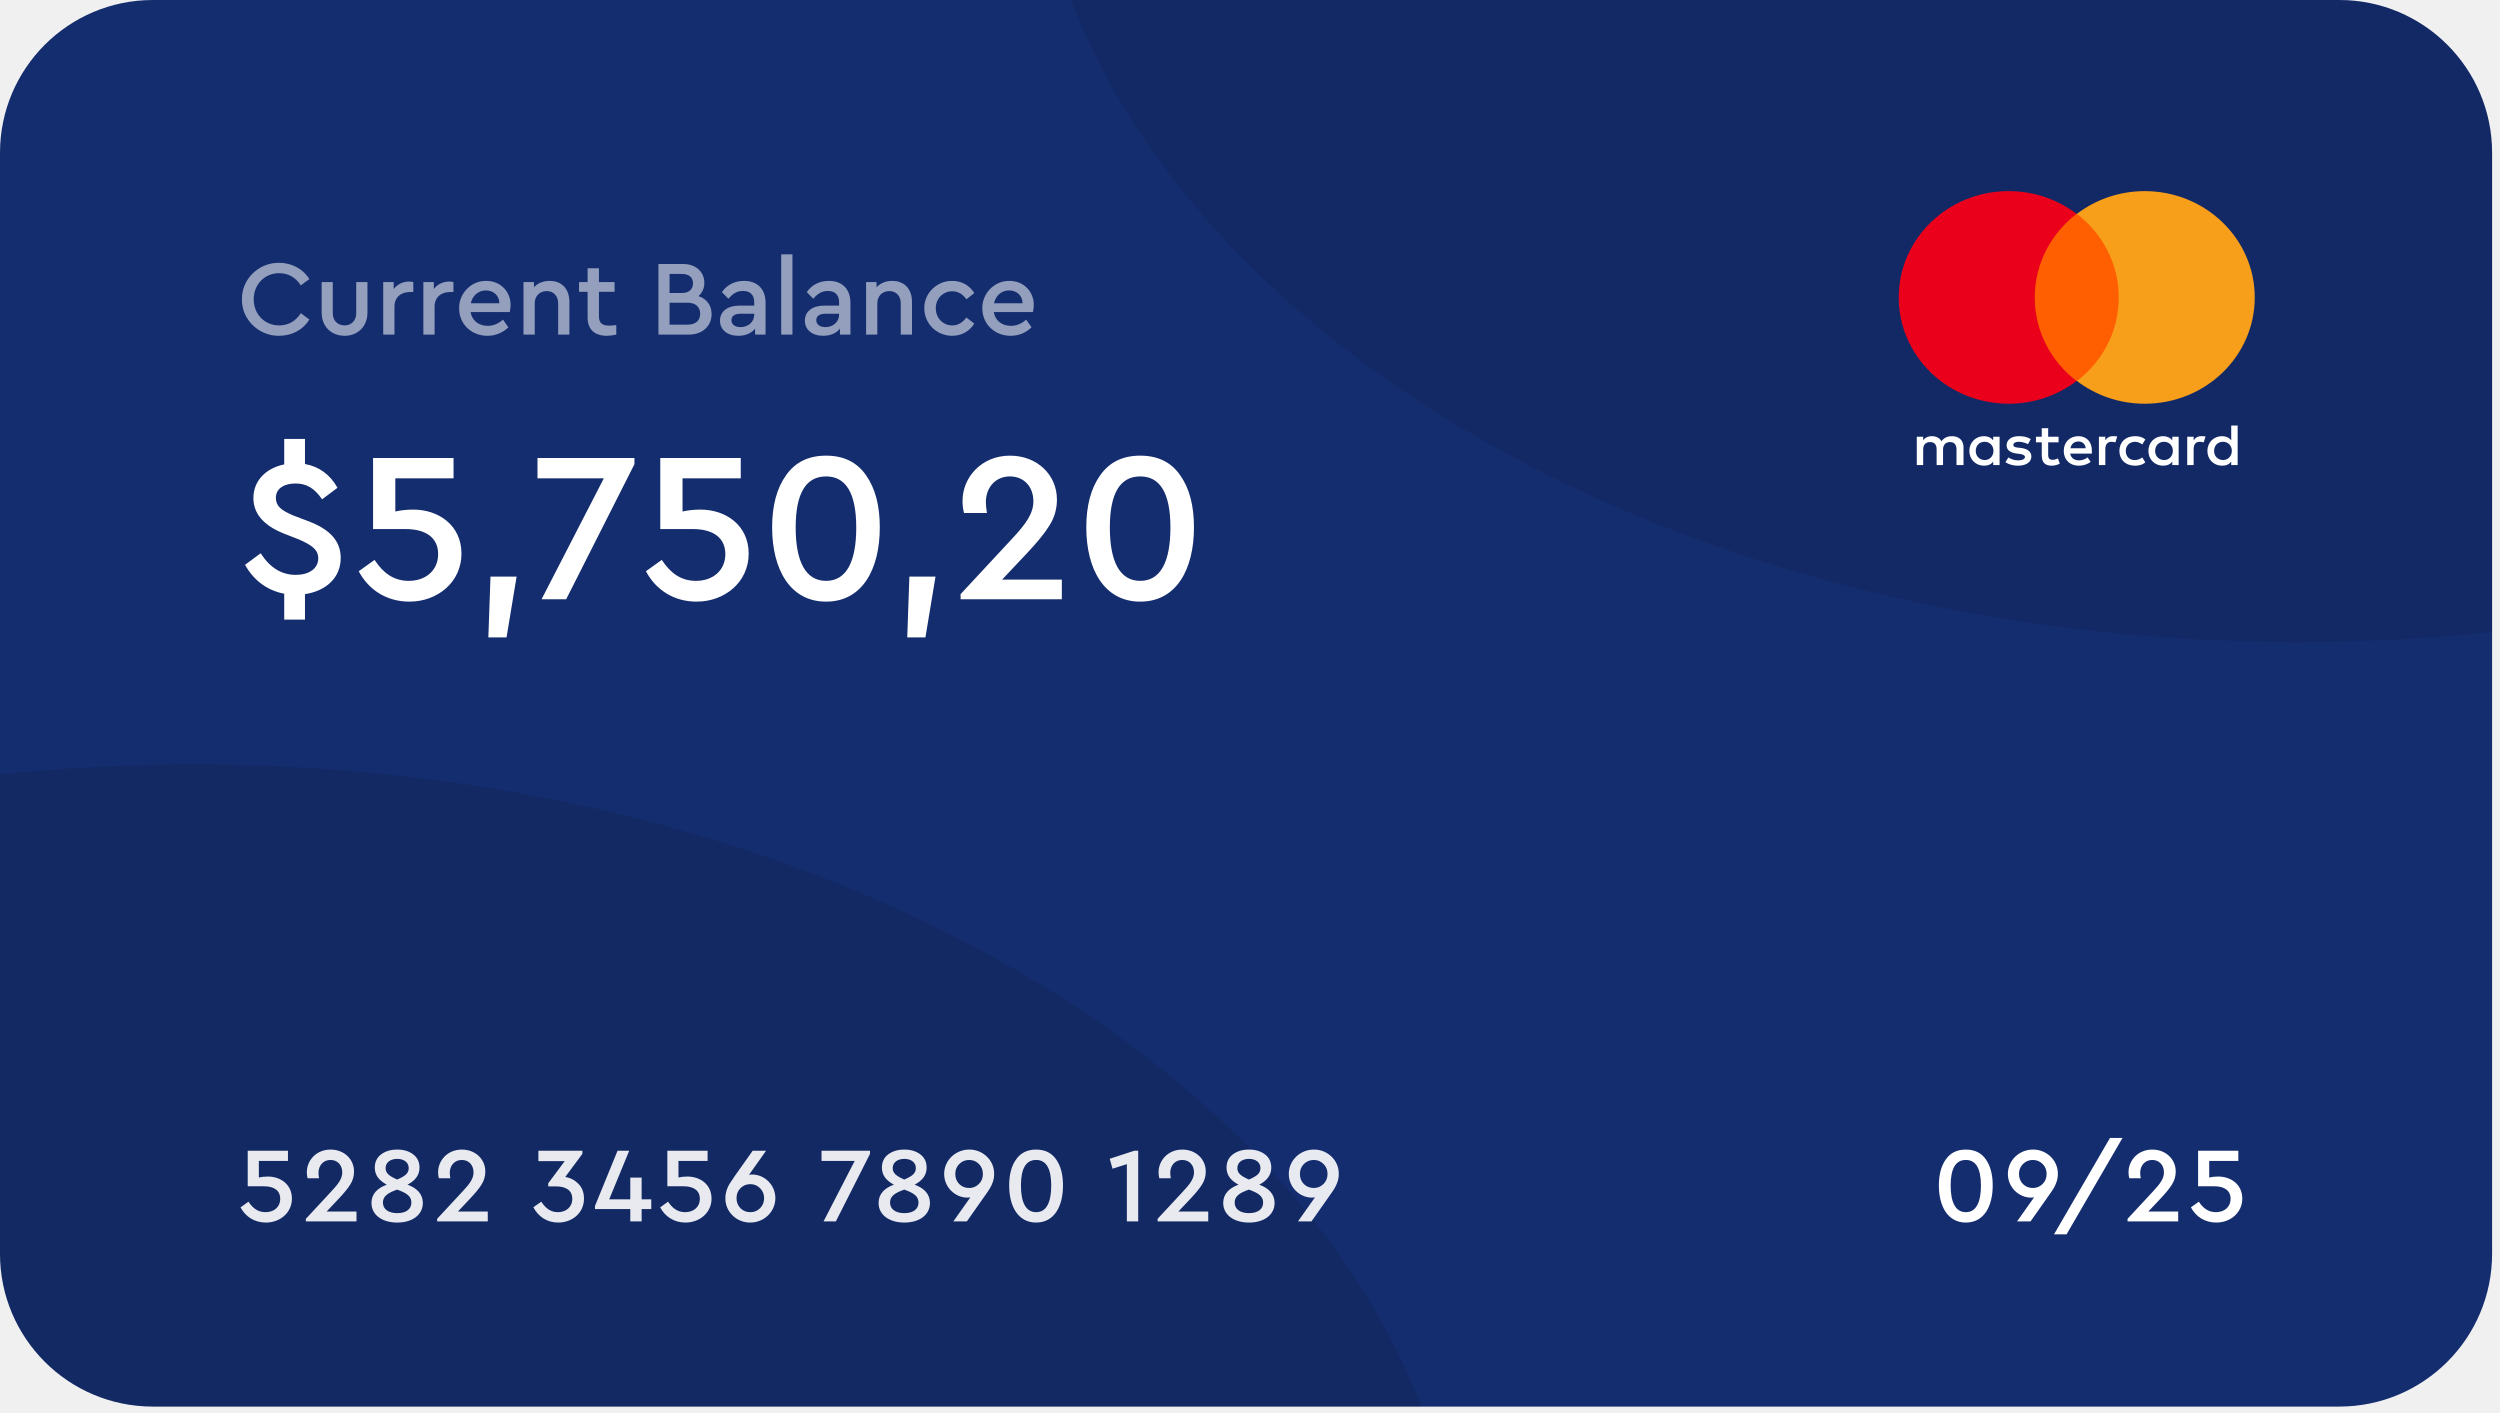
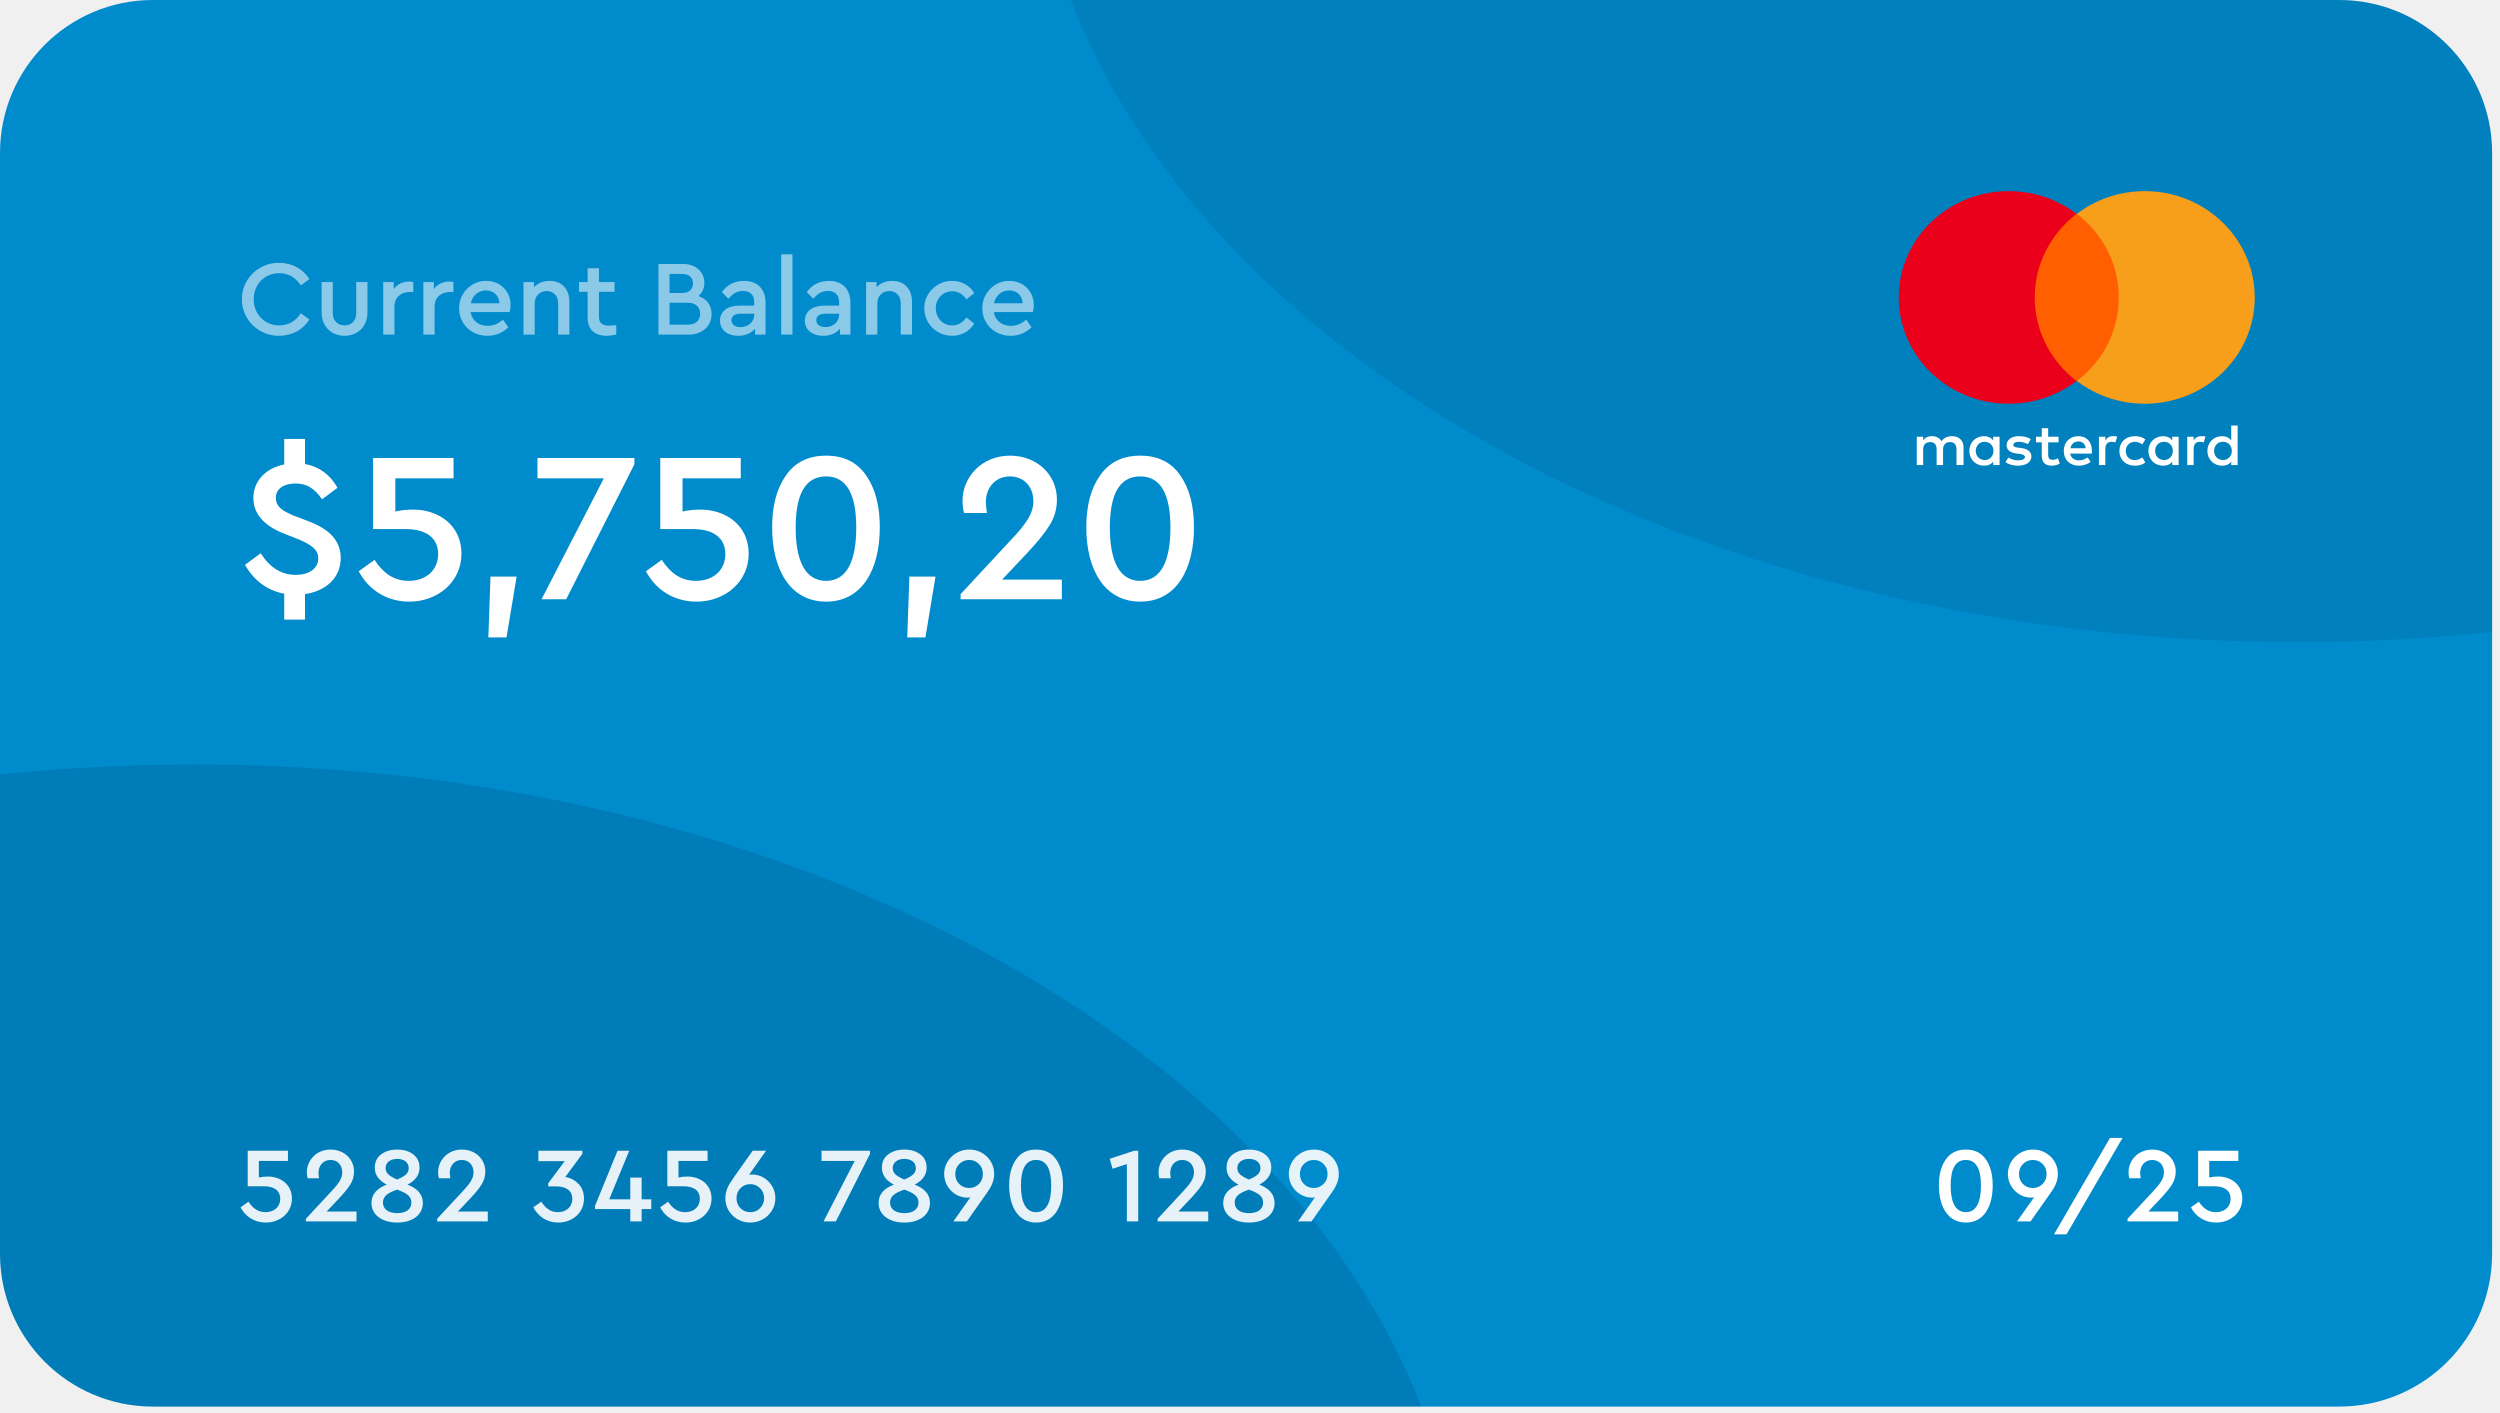
<svg xmlns="http://www.w3.org/2000/svg" width="285" height="161" viewBox="0 0 285 161" fill="none">
-   <rect width="284.099" height="160.35" rx="17.429" fill="#142D6F" />
+   <rect width="284.099" height="160.35" rx="17.429" fill="#008BCD" />
  <mask id="mask0_0_3806" style="mask-type:alpha" maskUnits="userSpaceOnUse" x="0" y="-1" width="285" height="162">
    <rect y="-0" width="284.099" height="160.35" rx="17.429" fill="#ED713C" />
  </mask>
  <g mask="url(#mask0_0_3806)">
    <ellipse opacity="0.1" cx="22.097" cy="185.621" rx="144.755" ry="98.476" fill="black" />
    <ellipse opacity="0.08" cx="262.002" cy="-25.273" rx="144.755" ry="98.476" fill="black" />
  </g>
  <path d="M221.032 135.138C221.032 137.517 222.044 139.372 224.106 139.372C226.18 139.372 227.169 137.517 227.169 135.138C227.169 133.906 226.912 132.918 226.388 132.173C225.875 131.429 225.119 131.051 224.106 131.051C223.094 131.051 222.337 131.429 221.813 132.186C221.288 132.93 221.032 133.918 221.032 135.138ZM225.827 135.15C225.827 137.054 225.29 138.188 224.106 138.188C222.923 138.188 222.374 137.054 222.374 135.15C222.374 133.21 222.947 132.234 224.106 132.234C225.253 132.234 225.827 133.21 225.827 135.15ZM234.595 133.845C234.632 132.259 233.278 131.027 231.753 131.051C230.215 131.051 228.898 132.259 228.898 133.833C228.898 135.358 230.154 136.529 231.533 136.529C231.667 136.529 231.777 136.517 231.887 136.492L229.947 139.238H231.484L233.485 136.395C233.766 136.004 233.973 135.699 234.107 135.48C234.241 135.248 234.363 135.004 234.449 134.736C234.546 134.455 234.595 134.162 234.595 133.845ZM233.314 133.833C233.314 134.284 233.168 134.662 232.863 134.967C232.558 135.272 232.192 135.431 231.753 135.431C231.301 135.431 230.923 135.285 230.618 134.98C230.313 134.675 230.166 134.284 230.166 133.833C230.166 133.381 230.313 133.003 230.618 132.698C230.923 132.393 231.301 132.234 231.753 132.234C232.192 132.234 232.558 132.393 232.863 132.698C233.168 133.003 233.314 133.381 233.314 133.833ZM234.159 140.714H235.587L241.968 129.721H240.54L234.159 140.714ZM244.909 138.115L246.324 136.614C246.885 136.017 247.312 135.504 247.593 135.053C247.886 134.601 248.032 134.101 248.032 133.552C248.032 132.137 246.897 131.051 245.36 131.051C243.713 131.051 242.652 132.308 242.652 133.625C242.652 133.869 242.676 134.101 242.737 134.321H244.042C244.006 134.077 243.981 133.869 243.981 133.698C243.981 132.869 244.531 132.234 245.348 132.234C246.165 132.234 246.69 132.832 246.69 133.65C246.69 134.333 246.3 134.919 245.409 135.858L242.542 138.945V139.238H248.313V138.115H244.909ZM255.621 136.639C255.621 135.016 254.315 134.126 252.875 134.126C252.509 134.126 252.168 134.162 251.851 134.235V132.344H255.169V131.185H250.582V135.236H252.436C253.62 135.236 254.291 135.748 254.291 136.663C254.291 137.59 253.583 138.188 252.619 138.188C251.753 138.188 251.155 137.737 250.667 136.993L249.764 137.639C250.313 138.676 251.326 139.372 252.656 139.372C254.254 139.372 255.621 138.262 255.621 136.639Z" fill="white" />
  <path opacity="0.9" d="M33.279 136.639C33.279 135.016 31.974 134.126 30.534 134.126C30.168 134.126 29.826 134.162 29.509 134.235V132.344H32.828V131.185H28.24V135.236H30.095C31.278 135.236 31.949 135.748 31.949 136.663C31.949 137.59 31.241 138.188 30.278 138.188C29.411 138.188 28.814 137.737 28.326 136.993L27.423 137.639C27.972 138.676 28.984 139.372 30.314 139.372C31.913 139.372 33.279 138.262 33.279 136.639ZM37.236 138.115L38.651 136.614C39.212 136.017 39.639 135.504 39.92 135.053C40.213 134.601 40.359 134.101 40.359 133.552C40.359 132.137 39.224 131.051 37.687 131.051C36.04 131.051 34.979 132.308 34.979 133.625C34.979 133.869 35.003 134.101 35.064 134.321H36.369C36.333 134.077 36.308 133.869 36.308 133.698C36.308 132.869 36.858 132.234 37.675 132.234C38.492 132.234 39.017 132.832 39.017 133.65C39.017 134.333 38.627 134.919 37.736 135.858L34.869 138.945V139.238H40.64V138.115H37.236ZM48.204 137.139C48.204 136.114 47.52 135.443 46.459 135.053C47.35 134.577 47.825 133.955 47.825 133.113C47.825 132.466 47.581 131.954 47.106 131.6C46.63 131.234 46.02 131.051 45.288 131.051C44.544 131.051 43.934 131.234 43.446 131.6C42.97 131.954 42.726 132.466 42.726 133.113C42.726 133.979 43.214 134.577 44.092 135.053C43.019 135.443 42.347 136.114 42.347 137.139C42.347 138.493 43.555 139.372 45.288 139.372C47.008 139.372 48.204 138.493 48.204 137.139ZM43.958 133.162C43.958 132.515 44.507 132.112 45.288 132.112C46.056 132.112 46.593 132.515 46.593 133.162C46.593 133.759 46.191 134.077 45.276 134.467C44.361 134.065 43.958 133.747 43.958 133.162ZM46.898 137.09C46.898 137.822 46.325 138.298 45.288 138.298C44.251 138.298 43.653 137.822 43.653 137.09C43.653 136.37 44.202 135.992 45.276 135.614C46.349 136.004 46.898 136.358 46.898 137.09ZM52.202 138.115L53.617 136.614C54.179 136.017 54.606 135.504 54.886 135.053C55.179 134.601 55.325 134.101 55.325 133.552C55.325 132.137 54.191 131.051 52.654 131.051C51.007 131.051 49.945 132.308 49.945 133.625C49.945 133.869 49.969 134.101 50.03 134.321H51.336C51.299 134.077 51.275 133.869 51.275 133.698C51.275 132.869 51.824 132.234 52.641 132.234C53.459 132.234 53.983 132.832 53.983 133.65C53.983 134.333 53.593 134.919 52.702 135.858L49.835 138.945V139.238H55.606V138.115H52.202ZM66.574 136.651C66.574 135.956 66.367 135.394 65.952 134.967C65.537 134.54 65.037 134.272 64.439 134.174L66.391 131.539V131.185H61.377V132.369H64.378L62.499 134.894V135.248H63.39C64.573 135.248 65.244 135.748 65.244 136.663C65.244 137.578 64.561 138.188 63.597 138.188C62.767 138.188 62.194 137.737 61.706 136.993L60.803 137.627C61.34 138.664 62.328 139.372 63.634 139.372C65.22 139.372 66.574 138.286 66.574 136.651ZM74.244 136.724H73.146V134.248H71.853V136.724H69.45L71.731 131.185H70.401L67.827 137.481V137.834H71.853V139.238H73.146V137.834H74.244V136.724ZM81.116 136.639C81.116 135.016 79.811 134.126 78.371 134.126C78.005 134.126 77.663 134.162 77.346 134.235V132.344H80.665V131.185H76.077V135.236H77.932C79.115 135.236 79.786 135.748 79.786 136.663C79.786 137.59 79.079 138.188 78.115 138.188C77.249 138.188 76.651 137.737 76.163 136.993L75.26 137.639C75.809 138.676 76.822 139.372 78.151 139.372C79.75 139.372 81.116 138.262 81.116 136.639ZM88.391 136.59C88.391 135.065 87.147 133.894 85.744 133.894C85.61 133.894 85.5 133.906 85.39 133.93L87.33 131.185H85.805L83.792 134.028C83.511 134.431 83.304 134.736 83.17 134.955C83.035 135.175 82.926 135.419 82.828 135.699C82.743 135.968 82.694 136.261 82.694 136.578C82.657 138.164 84.011 139.396 85.537 139.372C87.074 139.372 88.391 138.164 88.391 136.59ZM87.11 136.59C87.11 137.041 86.952 137.432 86.647 137.737C86.342 138.042 85.976 138.188 85.537 138.188C85.085 138.188 84.719 138.042 84.414 137.737C84.109 137.432 83.963 137.041 83.963 136.59C83.963 136.139 84.109 135.76 84.414 135.455C84.719 135.15 85.085 134.992 85.537 134.992C85.976 134.992 86.342 135.15 86.647 135.455C86.952 135.76 87.11 136.139 87.11 136.59ZM93.654 131.185V132.344H97.436L93.886 139.238H95.289L99.181 131.539V131.185H93.654ZM106.015 137.139C106.015 136.114 105.332 135.443 104.27 135.053C105.161 134.577 105.637 133.955 105.637 133.113C105.637 132.466 105.393 131.954 104.917 131.6C104.441 131.234 103.831 131.051 103.099 131.051C102.355 131.051 101.745 131.234 101.257 131.6C100.781 131.954 100.537 132.466 100.537 133.113C100.537 133.979 101.025 134.577 101.904 135.053C100.83 135.443 100.159 136.114 100.159 137.139C100.159 138.493 101.367 139.372 103.099 139.372C104.819 139.372 106.015 138.493 106.015 137.139ZM101.769 133.162C101.769 132.515 102.318 132.112 103.099 132.112C103.868 132.112 104.405 132.515 104.405 133.162C104.405 133.759 104.002 134.077 103.087 134.467C102.172 134.065 101.769 133.747 101.769 133.162ZM104.71 137.09C104.71 137.822 104.136 138.298 103.099 138.298C102.062 138.298 101.464 137.822 101.464 137.09C101.464 136.37 102.013 135.992 103.087 135.614C104.161 136.004 104.71 136.358 104.71 137.09ZM113.332 133.845C113.369 132.259 112.014 131.027 110.489 131.051C108.952 131.051 107.634 132.259 107.634 133.833C107.634 135.358 108.891 136.529 110.27 136.529C110.404 136.529 110.514 136.517 110.624 136.492L108.684 139.238H110.221L112.222 136.395C112.502 136.004 112.71 135.699 112.844 135.48C112.978 135.248 113.1 135.004 113.186 134.736C113.283 134.455 113.332 134.162 113.332 133.845ZM112.051 133.833C112.051 134.284 111.905 134.662 111.6 134.967C111.295 135.272 110.929 135.431 110.489 135.431C110.038 135.431 109.66 135.285 109.355 134.98C109.05 134.675 108.903 134.284 108.903 133.833C108.903 133.381 109.05 133.003 109.355 132.698C109.66 132.393 110.038 132.234 110.489 132.234C110.929 132.234 111.295 132.393 111.6 132.698C111.905 133.003 112.051 133.381 112.051 133.833ZM115.045 135.138C115.045 137.517 116.057 139.372 118.119 139.372C120.193 139.372 121.182 137.517 121.182 135.138C121.182 133.906 120.925 132.918 120.401 132.173C119.888 131.429 119.132 131.051 118.119 131.051C117.107 131.051 116.35 131.429 115.826 132.186C115.301 132.93 115.045 133.918 115.045 135.138ZM119.84 135.15C119.84 137.054 119.303 138.188 118.119 138.188C116.936 138.188 116.387 137.054 116.387 135.15C116.387 133.21 116.96 132.234 118.119 132.234C119.266 132.234 119.84 133.21 119.84 135.15ZM129.304 131.185L126.51 132.1L126.827 133.235L128.462 132.71V139.238H129.755V131.185H129.304ZM134.335 138.115L135.75 136.614C136.311 136.017 136.738 135.504 137.019 135.053C137.312 134.601 137.458 134.101 137.458 133.552C137.458 132.137 136.323 131.051 134.786 131.051C133.139 131.051 132.078 132.308 132.078 133.625C132.078 133.869 132.102 134.101 132.163 134.321H133.468C133.432 134.077 133.407 133.869 133.407 133.698C133.407 132.869 133.956 132.234 134.774 132.234C135.591 132.234 136.116 132.832 136.116 133.65C136.116 134.333 135.726 134.919 134.835 135.858L131.968 138.945V139.238H137.739V138.115H134.335ZM145.303 137.139C145.303 136.114 144.62 135.443 143.558 135.053C144.449 134.577 144.925 133.955 144.925 133.113C144.925 132.466 144.681 131.954 144.205 131.6C143.729 131.234 143.119 131.051 142.387 131.051C141.643 131.051 141.033 131.234 140.545 131.6C140.069 131.954 139.825 132.466 139.825 133.113C139.825 133.979 140.313 134.577 141.191 135.053C140.118 135.443 139.446 136.114 139.446 137.139C139.446 138.493 140.654 139.372 142.387 139.372C144.107 139.372 145.303 138.493 145.303 137.139ZM141.057 133.162C141.057 132.515 141.606 132.112 142.387 132.112C143.155 132.112 143.692 132.515 143.692 133.162C143.692 133.759 143.29 134.077 142.375 134.467C141.46 134.065 141.057 133.747 141.057 133.162ZM143.997 137.09C143.997 137.822 143.424 138.298 142.387 138.298C141.35 138.298 140.752 137.822 140.752 137.09C140.752 136.37 141.301 135.992 142.375 135.614C143.448 136.004 143.997 136.358 143.997 137.09ZM152.62 133.845C152.656 132.259 151.302 131.027 149.777 131.051C148.24 131.051 146.922 132.259 146.922 133.833C146.922 135.358 148.179 136.529 149.557 136.529C149.692 136.529 149.801 136.517 149.911 136.492L147.971 139.238H149.509L151.509 136.395C151.79 136.004 151.997 135.699 152.132 135.48C152.266 135.248 152.388 135.004 152.473 134.736C152.571 134.455 152.62 134.162 152.62 133.845ZM151.339 133.833C151.339 134.284 151.192 134.662 150.887 134.967C150.582 135.272 150.216 135.431 149.777 135.431C149.326 135.431 148.947 135.285 148.642 134.98C148.337 134.675 148.191 134.284 148.191 133.833C148.191 133.381 148.337 133.003 148.642 132.698C148.947 132.393 149.326 132.234 149.777 132.234C150.216 132.234 150.582 132.393 150.887 132.698C151.192 133.003 151.339 133.381 151.339 133.833Z" fill="white" />
  <path d="M231.262 24.38H242.235V43.433H231.262V24.38Z" fill="#FF5F00" />
  <path d="M223.842 53.021V51.002C223.842 50.227 223.354 49.723 222.518 49.723C222.1 49.723 221.647 49.857 221.333 50.295C221.09 49.925 220.741 49.723 220.219 49.723C219.87 49.723 219.522 49.824 219.243 50.194V49.79H218.512V53.021H219.243V51.237C219.243 50.665 219.557 50.396 220.045 50.396C220.532 50.396 220.776 50.699 220.776 51.237V53.021H221.508V51.237C221.508 50.665 221.856 50.396 222.309 50.396C222.797 50.396 223.041 50.699 223.041 51.237V53.021H223.842ZM234.676 49.79H233.492V48.814H232.76V49.79H232.098V50.429H232.76V51.911C232.76 52.651 233.074 53.089 233.91 53.089C234.223 53.089 234.572 52.988 234.816 52.853L234.606 52.247C234.397 52.382 234.154 52.416 233.979 52.416C233.631 52.416 233.492 52.214 233.492 51.877V50.429H234.676V49.79ZM240.877 49.722C240.459 49.722 240.181 49.925 240.006 50.194V49.79H239.275V53.021H240.006V51.204C240.006 50.665 240.25 50.362 240.703 50.362C240.842 50.362 241.017 50.396 241.156 50.429L241.365 49.756C241.226 49.723 241.017 49.723 240.877 49.723V49.722ZM231.506 50.059C231.158 49.824 230.67 49.723 230.147 49.723C229.311 49.723 228.754 50.127 228.754 50.766C228.754 51.305 229.172 51.608 229.904 51.709L230.252 51.742C230.635 51.809 230.844 51.911 230.844 52.079C230.844 52.315 230.565 52.483 230.078 52.483C229.59 52.483 229.207 52.315 228.963 52.146L228.614 52.685C228.998 52.954 229.52 53.089 230.043 53.089C231.018 53.089 231.576 52.651 231.576 52.045C231.576 51.473 231.123 51.17 230.426 51.069L230.078 51.035C229.764 51.002 229.52 50.934 229.52 50.733C229.52 50.497 229.764 50.362 230.147 50.362C230.565 50.362 230.983 50.53 231.192 50.631L231.506 50.059ZM250.945 49.723C250.527 49.723 250.248 49.925 250.074 50.194V49.79H249.343V53.021H250.074V51.204C250.074 50.665 250.318 50.362 250.771 50.362C250.91 50.362 251.085 50.396 251.224 50.429L251.433 49.756C251.294 49.723 251.085 49.723 250.945 49.723ZM241.609 51.406C241.609 52.382 242.305 53.089 243.385 53.089C243.873 53.089 244.221 52.988 244.57 52.718L244.221 52.146C243.943 52.348 243.664 52.449 243.351 52.449C242.758 52.449 242.34 52.045 242.34 51.406C242.34 50.8 242.758 50.396 243.351 50.362C243.664 50.362 243.943 50.463 244.221 50.665L244.57 50.093C244.221 49.824 243.873 49.723 243.385 49.723C242.305 49.723 241.609 50.429 241.609 51.406ZM248.367 51.406V49.79H247.636V50.194C247.392 49.891 247.043 49.723 246.59 49.723C245.65 49.723 244.918 50.429 244.918 51.406C244.918 52.382 245.65 53.089 246.59 53.089C247.078 53.089 247.427 52.92 247.636 52.617V53.021H248.367V51.406ZM245.685 51.406C245.685 50.833 246.068 50.362 246.695 50.362C247.287 50.362 247.705 50.8 247.705 51.406C247.705 51.978 247.287 52.449 246.695 52.449C246.068 52.415 245.685 51.978 245.685 51.406ZM236.941 49.723C235.965 49.723 235.268 50.396 235.268 51.406C235.268 52.416 235.965 53.089 236.975 53.089C237.463 53.089 237.951 52.954 238.334 52.651L237.986 52.146C237.707 52.348 237.359 52.483 237.01 52.483C236.557 52.483 236.104 52.281 236 51.709H238.473V51.439C238.508 50.396 237.881 49.723 236.94 49.723H236.941ZM236.941 50.328C237.393 50.328 237.707 50.598 237.777 51.103H236.035C236.104 50.665 236.418 50.328 236.941 50.328ZM255.091 51.406V48.511H254.359V50.194C254.115 49.891 253.767 49.723 253.314 49.723C252.373 49.723 251.642 50.429 251.642 51.406C251.642 52.382 252.373 53.089 253.314 53.089C253.802 53.089 254.15 52.92 254.359 52.617V53.021H255.091V51.406ZM252.408 51.406C252.408 50.833 252.791 50.362 253.419 50.362C254.011 50.362 254.429 50.8 254.429 51.406C254.429 51.978 254.011 52.449 253.419 52.449C252.791 52.415 252.408 51.978 252.408 51.406ZM227.953 51.406V49.79H227.221V50.194C226.977 49.891 226.629 49.723 226.176 49.723C225.235 49.723 224.504 50.429 224.504 51.406C224.504 52.382 225.235 53.089 226.176 53.089C226.664 53.089 227.012 52.92 227.221 52.617V53.021H227.953V51.406ZM225.235 51.406C225.235 50.833 225.618 50.362 226.245 50.362C226.838 50.362 227.256 50.8 227.256 51.406C227.256 51.978 226.838 52.449 226.245 52.449C225.618 52.415 225.235 51.978 225.235 51.406Z" fill="white" />
  <path d="M231.959 33.906C231.959 30.035 233.84 26.602 236.731 24.38C234.606 22.764 231.924 21.788 228.998 21.788C222.065 21.788 216.456 27.207 216.456 33.906C216.456 40.605 222.065 46.025 228.997 46.025C231.924 46.025 234.606 45.048 236.731 43.432C233.84 41.245 231.959 37.777 231.959 33.906Z" fill="#EB001B" />
  <path d="M257.041 33.906C257.041 40.605 251.432 46.025 244.499 46.025C241.573 46.025 238.891 45.048 236.766 43.432C239.692 41.211 241.538 37.777 241.538 33.906C241.538 30.035 239.657 26.602 236.766 24.38C238.891 22.764 241.573 21.788 244.499 21.788C251.432 21.788 257.041 27.241 257.041 33.906H257.041Z" fill="#F79E1B" />
  <path d="M34.767 67.732C37.183 67.366 38.842 65.853 38.842 63.608C38.842 61.656 37.574 60.339 35.207 59.436L33.401 58.752C32.059 58.167 31.449 57.703 31.449 56.752C31.449 55.653 32.449 55.117 33.694 55.117C34.963 55.117 35.865 55.678 36.719 56.922L38.476 55.605C37.622 54.092 36.378 53.189 34.767 52.896V50.041H32.401V52.945C30.326 53.36 28.887 54.799 28.887 56.776C28.887 58.557 30.058 59.924 32.425 60.851L34.109 61.51C35.597 62.169 36.28 62.681 36.28 63.657C36.28 64.828 35.207 65.536 33.718 65.536C32.083 65.536 30.766 64.706 29.716 63.071L27.935 64.389C28.911 66.146 30.448 67.317 32.401 67.683V70.636H34.767V67.732ZM52.607 63.12C52.607 59.875 49.996 58.094 47.117 58.094C46.385 58.094 45.702 58.167 45.067 58.313V54.531H51.705V52.213H42.53V60.314H46.239C48.605 60.314 49.948 61.339 49.948 63.169C49.948 65.023 48.532 66.219 46.605 66.219C44.872 66.219 43.676 65.316 42.7 63.828L40.895 65.121C41.993 67.195 44.018 68.586 46.678 68.586C49.874 68.586 52.607 66.365 52.607 63.12ZM55.672 72.661H57.746L58.893 65.731H55.916L55.672 72.661ZM61.272 52.213V54.531H68.837L61.736 68.318H64.542L72.326 52.92V52.213H61.272ZM85.349 63.12C85.349 59.875 82.738 58.094 79.858 58.094C79.126 58.094 78.443 58.167 77.809 58.313V54.531H84.446V52.213H75.271V60.314H78.98C81.347 60.314 82.689 61.339 82.689 63.169C82.689 65.023 81.274 66.219 79.346 66.219C77.614 66.219 76.418 65.316 75.442 63.828L73.636 65.121C74.734 67.195 76.76 68.586 79.419 68.586C82.616 68.586 85.349 66.365 85.349 63.12ZM88.023 60.119C88.023 64.877 90.048 68.586 94.172 68.586C98.32 68.586 100.297 64.877 100.297 60.119C100.297 57.654 99.784 55.678 98.735 54.189C97.71 52.701 96.197 51.944 94.172 51.944C92.147 51.944 90.634 52.701 89.585 54.214C88.535 55.702 88.023 57.679 88.023 60.119ZM97.612 60.143C97.612 63.95 96.539 66.219 94.172 66.219C91.805 66.219 90.707 63.95 90.707 60.143C90.707 56.264 91.854 54.311 94.172 54.311C96.466 54.311 97.612 56.264 97.612 60.143ZM103.426 72.661H105.5L106.647 65.731H103.67L103.426 72.661ZM114.242 66.073L117.073 63.071C118.195 61.876 119.049 60.851 119.61 59.948C120.196 59.045 120.489 58.045 120.489 56.947C120.489 54.116 118.219 51.944 115.145 51.944C111.851 51.944 109.728 54.458 109.728 57.093C109.728 57.581 109.777 58.045 109.899 58.484H112.51C112.436 57.996 112.388 57.581 112.388 57.239C112.388 55.58 113.486 54.311 115.121 54.311C116.755 54.311 117.805 55.507 117.805 57.142C117.805 58.508 117.024 59.68 115.243 61.559L109.508 67.732V68.318H121.05V66.073H114.242ZM123.838 60.119C123.838 64.877 125.864 68.586 129.987 68.586C134.135 68.586 136.112 64.877 136.112 60.119C136.112 57.654 135.6 55.678 134.55 54.189C133.525 52.701 132.013 51.944 129.987 51.944C127.962 51.944 126.449 52.701 125.4 54.214C124.351 55.702 123.838 57.679 123.838 60.119ZM133.428 60.143C133.428 63.95 132.354 66.219 129.987 66.219C127.62 66.219 126.522 63.95 126.522 60.143C126.522 56.264 127.669 54.311 129.987 54.311C132.281 54.311 133.428 56.264 133.428 60.143Z" fill="white" />
  <path opacity="0.54" d="M27.581 34.12C27.532 36.426 29.521 38.317 31.815 38.281C33.316 38.281 34.584 37.561 35.268 36.426L34.292 35.706C33.718 36.597 32.889 37.097 31.827 37.097C30.18 37.097 28.923 35.828 28.923 34.12C28.923 32.412 30.18 31.143 31.827 31.143C32.889 31.143 33.718 31.644 34.292 32.534L35.268 31.814C34.572 30.68 33.291 29.96 31.815 29.96C29.521 29.923 27.532 31.814 27.581 34.12ZM36.668 35.633C36.668 37.244 37.791 38.281 39.291 38.281C40.755 38.281 41.89 37.244 41.89 35.633V32.156H40.609V35.731C40.609 36.56 40.036 37.097 39.291 37.097C38.511 37.097 37.937 36.56 37.937 35.731V32.156H36.668V35.633ZM47.116 32.156C46.969 32.119 46.811 32.095 46.628 32.095C45.944 32.095 45.31 32.4 44.883 32.937V32.156H43.687V38.147H44.968V34.95C44.968 33.889 45.713 33.291 46.725 33.291H47.116V32.156ZM51.691 32.156C51.544 32.119 51.386 32.095 51.203 32.095C50.52 32.095 49.885 32.4 49.458 32.937V32.156H48.263V38.147H49.544V34.95C49.544 33.889 50.288 33.291 51.3 33.291H51.691V32.156ZM58.111 35.572C58.172 35.292 58.209 35.023 58.209 34.767C58.209 33.205 57.025 32.022 55.439 32.022C53.743 31.985 52.304 33.437 52.34 35.157C52.34 36.926 53.731 38.281 55.561 38.281C56.476 38.281 57.269 37.964 57.953 37.317L57.343 36.438C56.806 36.914 56.22 37.146 55.598 37.146C54.573 37.146 53.804 36.548 53.646 35.572H58.111ZM53.67 34.572C53.865 33.681 54.549 33.108 55.391 33.108C56.232 33.108 56.916 33.657 56.928 34.572H53.67ZM64.911 34.401C64.911 32.973 64.069 32.022 62.666 32.022C61.922 32.022 61.324 32.266 60.872 32.742V32.156H59.677V38.147H60.958V34.572C60.958 33.754 61.531 33.181 62.324 33.181C63.105 33.181 63.63 33.742 63.63 34.572V38.147H64.911V34.401ZM70.257 37.061C69.903 37.097 69.647 37.122 69.464 37.122C68.683 37.122 68.281 36.853 68.281 36.085V33.266H70.062V32.156H68.281V30.582H66.987V32.156H66.011V33.266H66.987V36.194C66.987 37.597 67.817 38.281 69.196 38.281C69.501 38.281 69.854 38.232 70.257 38.147V37.061ZM81.124 35.804C81.124 34.816 80.563 34.059 79.624 33.754C80.063 33.376 80.295 32.864 80.295 32.241C80.295 30.997 79.331 30.094 77.879 30.094H75.061V38.147H78.513C80.087 38.147 81.124 37.158 81.124 35.804ZM77.757 31.229C78.55 31.229 79.001 31.631 79.001 32.302C79.001 32.973 78.55 33.401 77.757 33.401H76.329V31.229H77.757ZM79.819 35.767C79.819 36.536 79.294 37.012 78.403 37.012H76.329V34.511H78.403C79.294 34.511 79.819 34.999 79.819 35.767ZM87.275 34.523C87.275 32.912 86.299 32.022 84.823 32.022C83.786 32.022 82.895 32.437 82.297 33.303L83.042 34.059C83.542 33.462 84.03 33.169 84.701 33.169C85.518 33.169 85.982 33.62 85.982 34.45V34.84H84.286C82.932 34.84 82.078 35.511 82.078 36.548C82.078 37.585 82.907 38.281 84.164 38.281C84.982 38.281 85.64 38 86.08 37.475V38.147H87.275V34.523ZM85.982 35.877C85.982 36.695 85.299 37.292 84.433 37.292C83.81 37.292 83.383 37 83.383 36.499C83.383 36.011 83.761 35.767 84.445 35.767H85.982V35.877ZM89.058 38.147H90.339V28.996H89.058V38.147ZM96.95 34.523C96.95 32.912 95.974 32.022 94.498 32.022C93.461 32.022 92.57 32.437 91.972 33.303L92.716 34.059C93.217 33.462 93.705 33.169 94.376 33.169C95.193 33.169 95.657 33.62 95.657 34.45V34.84H93.961C92.607 34.84 91.752 35.511 91.752 36.548C91.752 37.585 92.582 38.281 93.839 38.281C94.656 38.281 95.315 38 95.754 37.475V38.147H96.95V34.523ZM95.657 35.877C95.657 36.695 94.974 37.292 94.107 37.292C93.485 37.292 93.058 37 93.058 36.499C93.058 36.011 93.436 35.767 94.119 35.767H95.657V35.877ZM103.967 34.401C103.967 32.973 103.125 32.022 101.722 32.022C100.978 32.022 100.38 32.266 99.928 32.742V32.156H98.733V38.147H100.014V34.572C100.014 33.754 100.587 33.181 101.38 33.181C102.161 33.181 102.686 33.742 102.686 34.572V38.147H103.967V34.401ZM105.372 35.145C105.372 36.89 106.775 38.281 108.545 38.281C109.63 38.281 110.533 37.756 111.07 36.89L110.167 36.194C109.728 36.792 109.191 37.097 108.557 37.097C107.483 37.097 106.678 36.243 106.678 35.145C106.678 34.059 107.483 33.205 108.557 33.205C109.203 33.205 109.74 33.51 110.167 34.12L111.07 33.413C110.545 32.546 109.655 32.022 108.545 32.022C106.824 31.997 105.336 33.425 105.372 35.145ZM117.756 35.572C117.817 35.292 117.853 35.023 117.853 34.767C117.853 33.205 116.67 32.022 115.084 32.022C113.388 31.985 111.948 33.437 111.985 35.157C111.985 36.926 113.376 38.281 115.206 38.281C116.121 38.281 116.914 37.964 117.597 37.317L116.987 36.438C116.45 36.914 115.865 37.146 115.243 37.146C114.218 37.146 113.449 36.548 113.29 35.572H117.756ZM113.315 34.572C113.51 33.681 114.193 33.108 115.035 33.108C115.877 33.108 116.56 33.657 116.572 34.572H113.315Z" fill="white" />
</svg>
